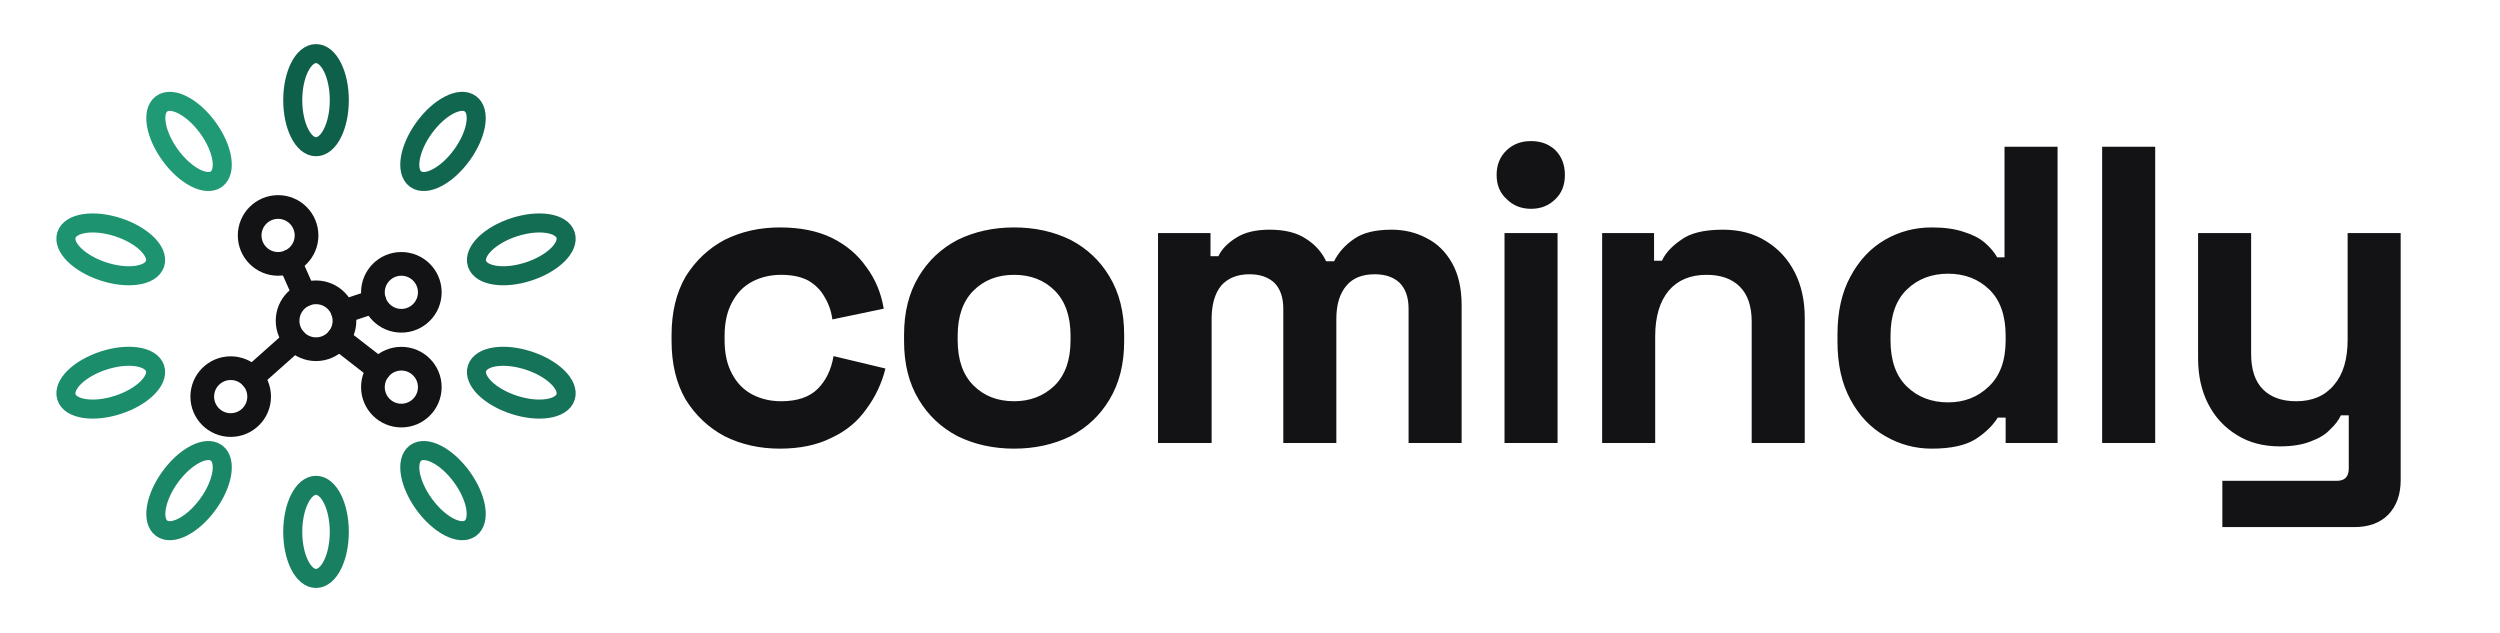
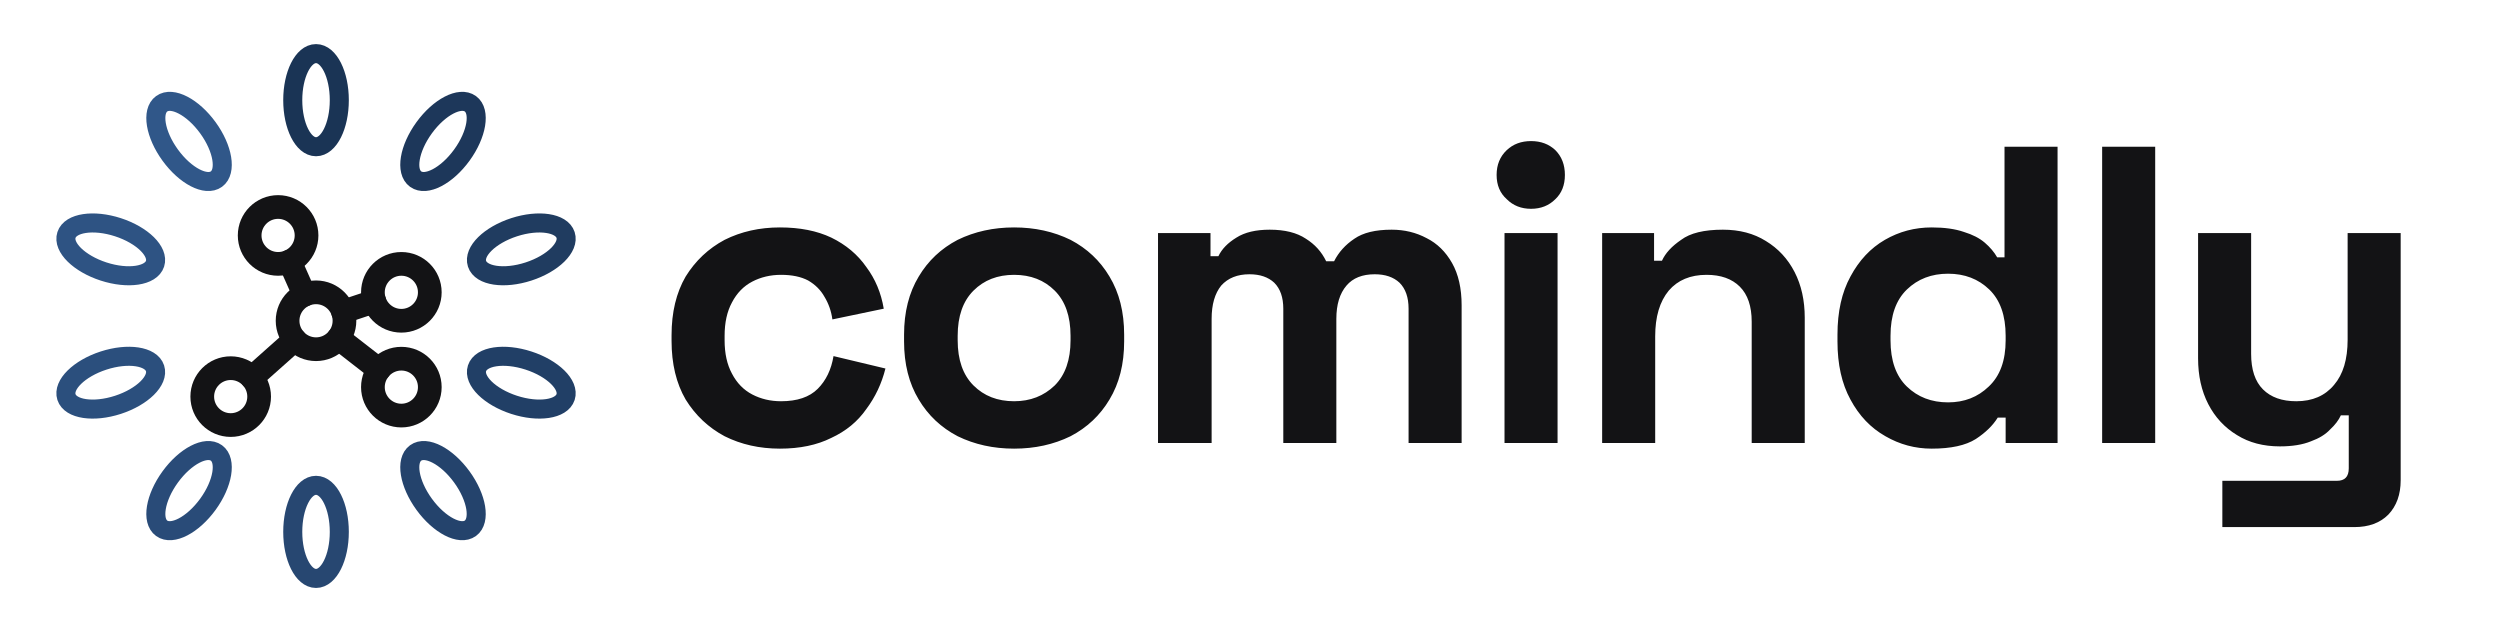
<svg xmlns="http://www.w3.org/2000/svg" viewBox="0 0 443 112" width="443" height="112" role="img" aria-label="comindly">
  <g transform="translate(8 8) scale(0.375)">
-     <ellipse cx="128.0" cy="26.0" rx="11" ry="22" transform="rotate(0 128.0 26.0)" fill="none" stroke="#0F604A" stroke-width="9" />
-     <ellipse cx="188.0" cy="45.5" rx="11" ry="22" transform="rotate(36 188.0 45.5)" fill="none" stroke="#11664F" stroke-width="9" />
-     <ellipse cx="225.0" cy="96.5" rx="11" ry="22" transform="rotate(72 225.0 96.5)" fill="none" stroke="#136D53" stroke-width="9" />
-     <ellipse cx="225.0" cy="159.5" rx="11" ry="22" transform="rotate(108 225.0 159.5)" fill="none" stroke="#147358" stroke-width="9" />
-     <ellipse cx="188.0" cy="210.5" rx="11" ry="22" transform="rotate(144 188.0 210.5)" fill="none" stroke="#167A5D" stroke-width="9" />
-     <ellipse cx="128.0" cy="230.0" rx="11" ry="22" transform="rotate(180 128.0 230.0)" fill="none" stroke="#188061" stroke-width="9" />
-     <ellipse cx="68.0" cy="210.5" rx="11" ry="22" transform="rotate(216 68.0 210.5)" fill="none" stroke="#1A8766" stroke-width="9" />
-     <ellipse cx="31.0" cy="159.5" rx="11" ry="22" transform="rotate(252 31.0 159.5)" fill="none" stroke="#1B8D6B" stroke-width="9" />
-     <ellipse cx="31.0" cy="96.5" rx="11" ry="22" transform="rotate(288 31.0 96.5)" fill="none" stroke="#1D946F" stroke-width="9" />
-     <ellipse cx="68.0" cy="45.5" rx="11" ry="22" transform="rotate(324 68.0 45.5)" fill="none" stroke="#1F9A74" stroke-width="9" />
+     <ellipse cx="128.0" cy="26.0" rx="11" ry="22" transform="rotate(0 128.0 26.0)" fill="none" stroke="#1A3455" stroke-width="9" />
+     <ellipse cx="188.0" cy="45.5" rx="11" ry="22" transform="rotate(36 188.0 45.5)" fill="none" stroke="#1D375A" stroke-width="9" />
+     <ellipse cx="225.0" cy="96.5" rx="11" ry="22" transform="rotate(72 225.0 96.5)" fill="none" stroke="#203C60" stroke-width="9" />
+     <ellipse cx="225.0" cy="159.5" rx="11" ry="22" transform="rotate(108 225.0 159.5)" fill="none" stroke="#213F66" stroke-width="9" />
+     <ellipse cx="188.0" cy="210.5" rx="11" ry="22" transform="rotate(144 188.0 210.5)" fill="none" stroke="#24436C" stroke-width="9" />
+     <ellipse cx="128.0" cy="230.0" rx="11" ry="22" transform="rotate(180 128.0 230.0)" fill="none" stroke="#274771" stroke-width="9" />
+     <ellipse cx="68.0" cy="210.5" rx="11" ry="22" transform="rotate(216 68.0 210.5)" fill="none" stroke="#294B78" stroke-width="9" />
+     <ellipse cx="31.0" cy="159.5" rx="11" ry="22" transform="rotate(252 31.0 159.5)" fill="none" stroke="#2B4F7D" stroke-width="9" />
+     <ellipse cx="31.0" cy="96.5" rx="11" ry="22" transform="rotate(288 31.0 96.5)" fill="none" stroke="#2E5383" stroke-width="9" />
+     <ellipse cx="68.0" cy="45.5" rx="11" ry="22" transform="rotate(324 68.0 45.5)" fill="none" stroke="#305789" stroke-width="9" />
    <g transform="translate(128 128) scale(0.56) translate(-128 -124)" fill="none" stroke="#131315" stroke-linecap="round" stroke-linejoin="round" stroke-width="20">
      <line x1="177.23" y1="111.59" x2="150.77" y2="120.41" />
      <line x1="181.06" y1="169.27" x2="146.94" y2="142.73" />
      <line x1="110.06" y1="143.94" x2="73.94" y2="176.06" />
      <line x1="118.25" y1="106.07" x2="105.75" y2="77.93" />
      <circle cx="128" cy="128" r="24" />
      <circle cx="200" cy="104" r="24" />
      <circle cx="200" cy="184" r="24" />
      <circle cx="56" cy="192" r="24" />
      <circle cx="96" cy="56" r="24" />
    </g>
  </g>
  <path d="M138.2 79.5Q132.8 79.5 128.4 77.3Q124.1 75 121.5 70.8Q119 66.5 119 60.4V59.4Q119 53.3 121.5 49Q124.1 44.8 128.4 42.5Q132.8 40.3 138.2 40.3Q143.5 40.3 147.3 42.1Q151.2 44 153.5 47.3Q155.9 50.5 156.6 54.7L147.5 56.6Q147.2 54.4 146.1 52.6Q145.1 50.8 143.2 49.7Q141.3 48.7 138.4 48.7Q135.6 48.7 133.3 49.9Q131 51.1 129.7 53.6Q128.4 56 128.4 59.5V60.3Q128.4 63.8 129.7 66.2Q131 68.7 133.3 69.9Q135.6 71.1 138.4 71.1Q142.7 71.1 144.9 68.9Q147.1 66.7 147.7 63.1L156.9 65.3Q155.9 69.3 153.5 72.5Q151.2 75.8 147.3 77.6Q143.5 79.5 138.2 79.5ZM179.7 79.5Q174.2 79.5 169.7 77.3Q165.3 75 162.8 70.8Q160.2 66.5 160.2 60.5V59.3Q160.2 53.3 162.8 49Q165.3 44.8 169.7 42.5Q174.2 40.3 179.7 40.3Q185.2 40.3 189.7 42.5Q194.1 44.8 196.6 49Q199.2 53.3 199.2 59.3V60.5Q199.2 66.5 196.6 70.8Q194.1 75 189.7 77.3Q185.2 79.5 179.7 79.5ZM179.7 71.1Q184 71.1 186.9 68.3Q189.7 65.5 189.7 60.3V59.5Q189.7 54.3 186.9 51.5Q184.1 48.7 179.7 48.7Q175.3 48.7 172.5 51.5Q169.7 54.3 169.7 59.5V60.3Q169.7 65.5 172.5 68.3Q175.3 71.1 179.7 71.1ZM205.2 78.5V41.3H214.5V45.4H215.9Q216.8 43.5 219.1 42.1Q221.3 40.7 225 40.7Q229 40.7 231.4 42.3Q233.8 43.8 235 46.3H236.4Q237.6 43.9 240 42.3Q242.3 40.7 246.6 40.7Q250 40.7 252.8 42.2Q255.6 43.6 257.3 46.6Q259 49.6 259 54.1V78.5H249.6V54.7Q249.6 51.7 248 50.1Q246.4 48.6 243.6 48.6Q240.3 48.6 238.6 50.6Q236.8 52.7 236.8 56.5V78.5H227.4V54.7Q227.4 51.7 225.8 50.1Q224.2 48.6 221.4 48.6Q218.2 48.6 216.4 50.6Q214.7 52.7 214.7 56.5V78.5ZM266.6 78.5V41.3H276V78.5ZM271.3 37Q268.7 37 267 35.3Q265.2 33.7 265.2 31Q265.2 28.3 267 26.6Q268.7 25 271.3 25Q273.9 25 275.6 26.6Q277.3 28.3 277.3 31Q277.3 33.7 275.6 35.3Q273.9 37 271.3 37ZM283.9 78.5V41.3H293.1V46.2H294.5Q295.4 44.2 297.9 42.5Q300.3 40.7 305.3 40.7Q309.7 40.7 312.9 42.7Q316.2 44.7 318 48.2Q319.8 51.7 319.8 56.3V78.5H310.4V57Q310.4 52.9 308.3 50.8Q306.2 48.7 302.4 48.7Q298.1 48.7 295.7 51.5Q293.3 54.4 293.3 59.6V78.5ZM342.3 79.5Q337.9 79.5 334.1 77.3Q330.2 75.1 327.9 70.8Q325.6 66.6 325.6 60.5V59.3Q325.6 53.2 327.9 49Q330.2 44.7 334 42.5Q337.8 40.3 342.3 40.3Q345.7 40.3 348 41.1Q350.3 41.8 351.7 43Q353.1 44.2 353.9 45.6H355.2V26H364.6V78.5H355.4V74H354Q352.7 76.1 350.1 77.8Q347.4 79.5 342.3 79.5ZM345.2 71.3Q349.5 71.3 352.4 68.5Q355.4 65.7 355.4 60.3V59.5Q355.4 54.1 352.5 51.3Q349.6 48.5 345.2 48.5Q340.8 48.5 337.9 51.3Q335 54.1 335 59.5V60.3Q335 65.7 337.9 68.5Q340.8 71.3 345.2 71.3ZM372.5 78.5V26H381.9V78.5ZM393.8 93.4V85.2H414.1Q416.2 85.2 416.2 83V73.6H414.8Q414.2 74.9 412.9 76.1Q411.7 77.4 409.5 78.2Q407.3 79.1 404 79.1Q399.6 79.1 396.4 77.1Q393.1 75.1 391.3 71.6Q389.5 68.1 389.5 63.5V41.3H398.9V62.7Q398.9 66.9 401 69Q403.1 71.1 406.9 71.1Q411.2 71.1 413.6 68.2Q416 65.4 416 60.2V41.3H425.4V85.1Q425.4 88.9 423.2 91.2Q421 93.4 417.2 93.4Z" fill="#131315" />
</svg>
